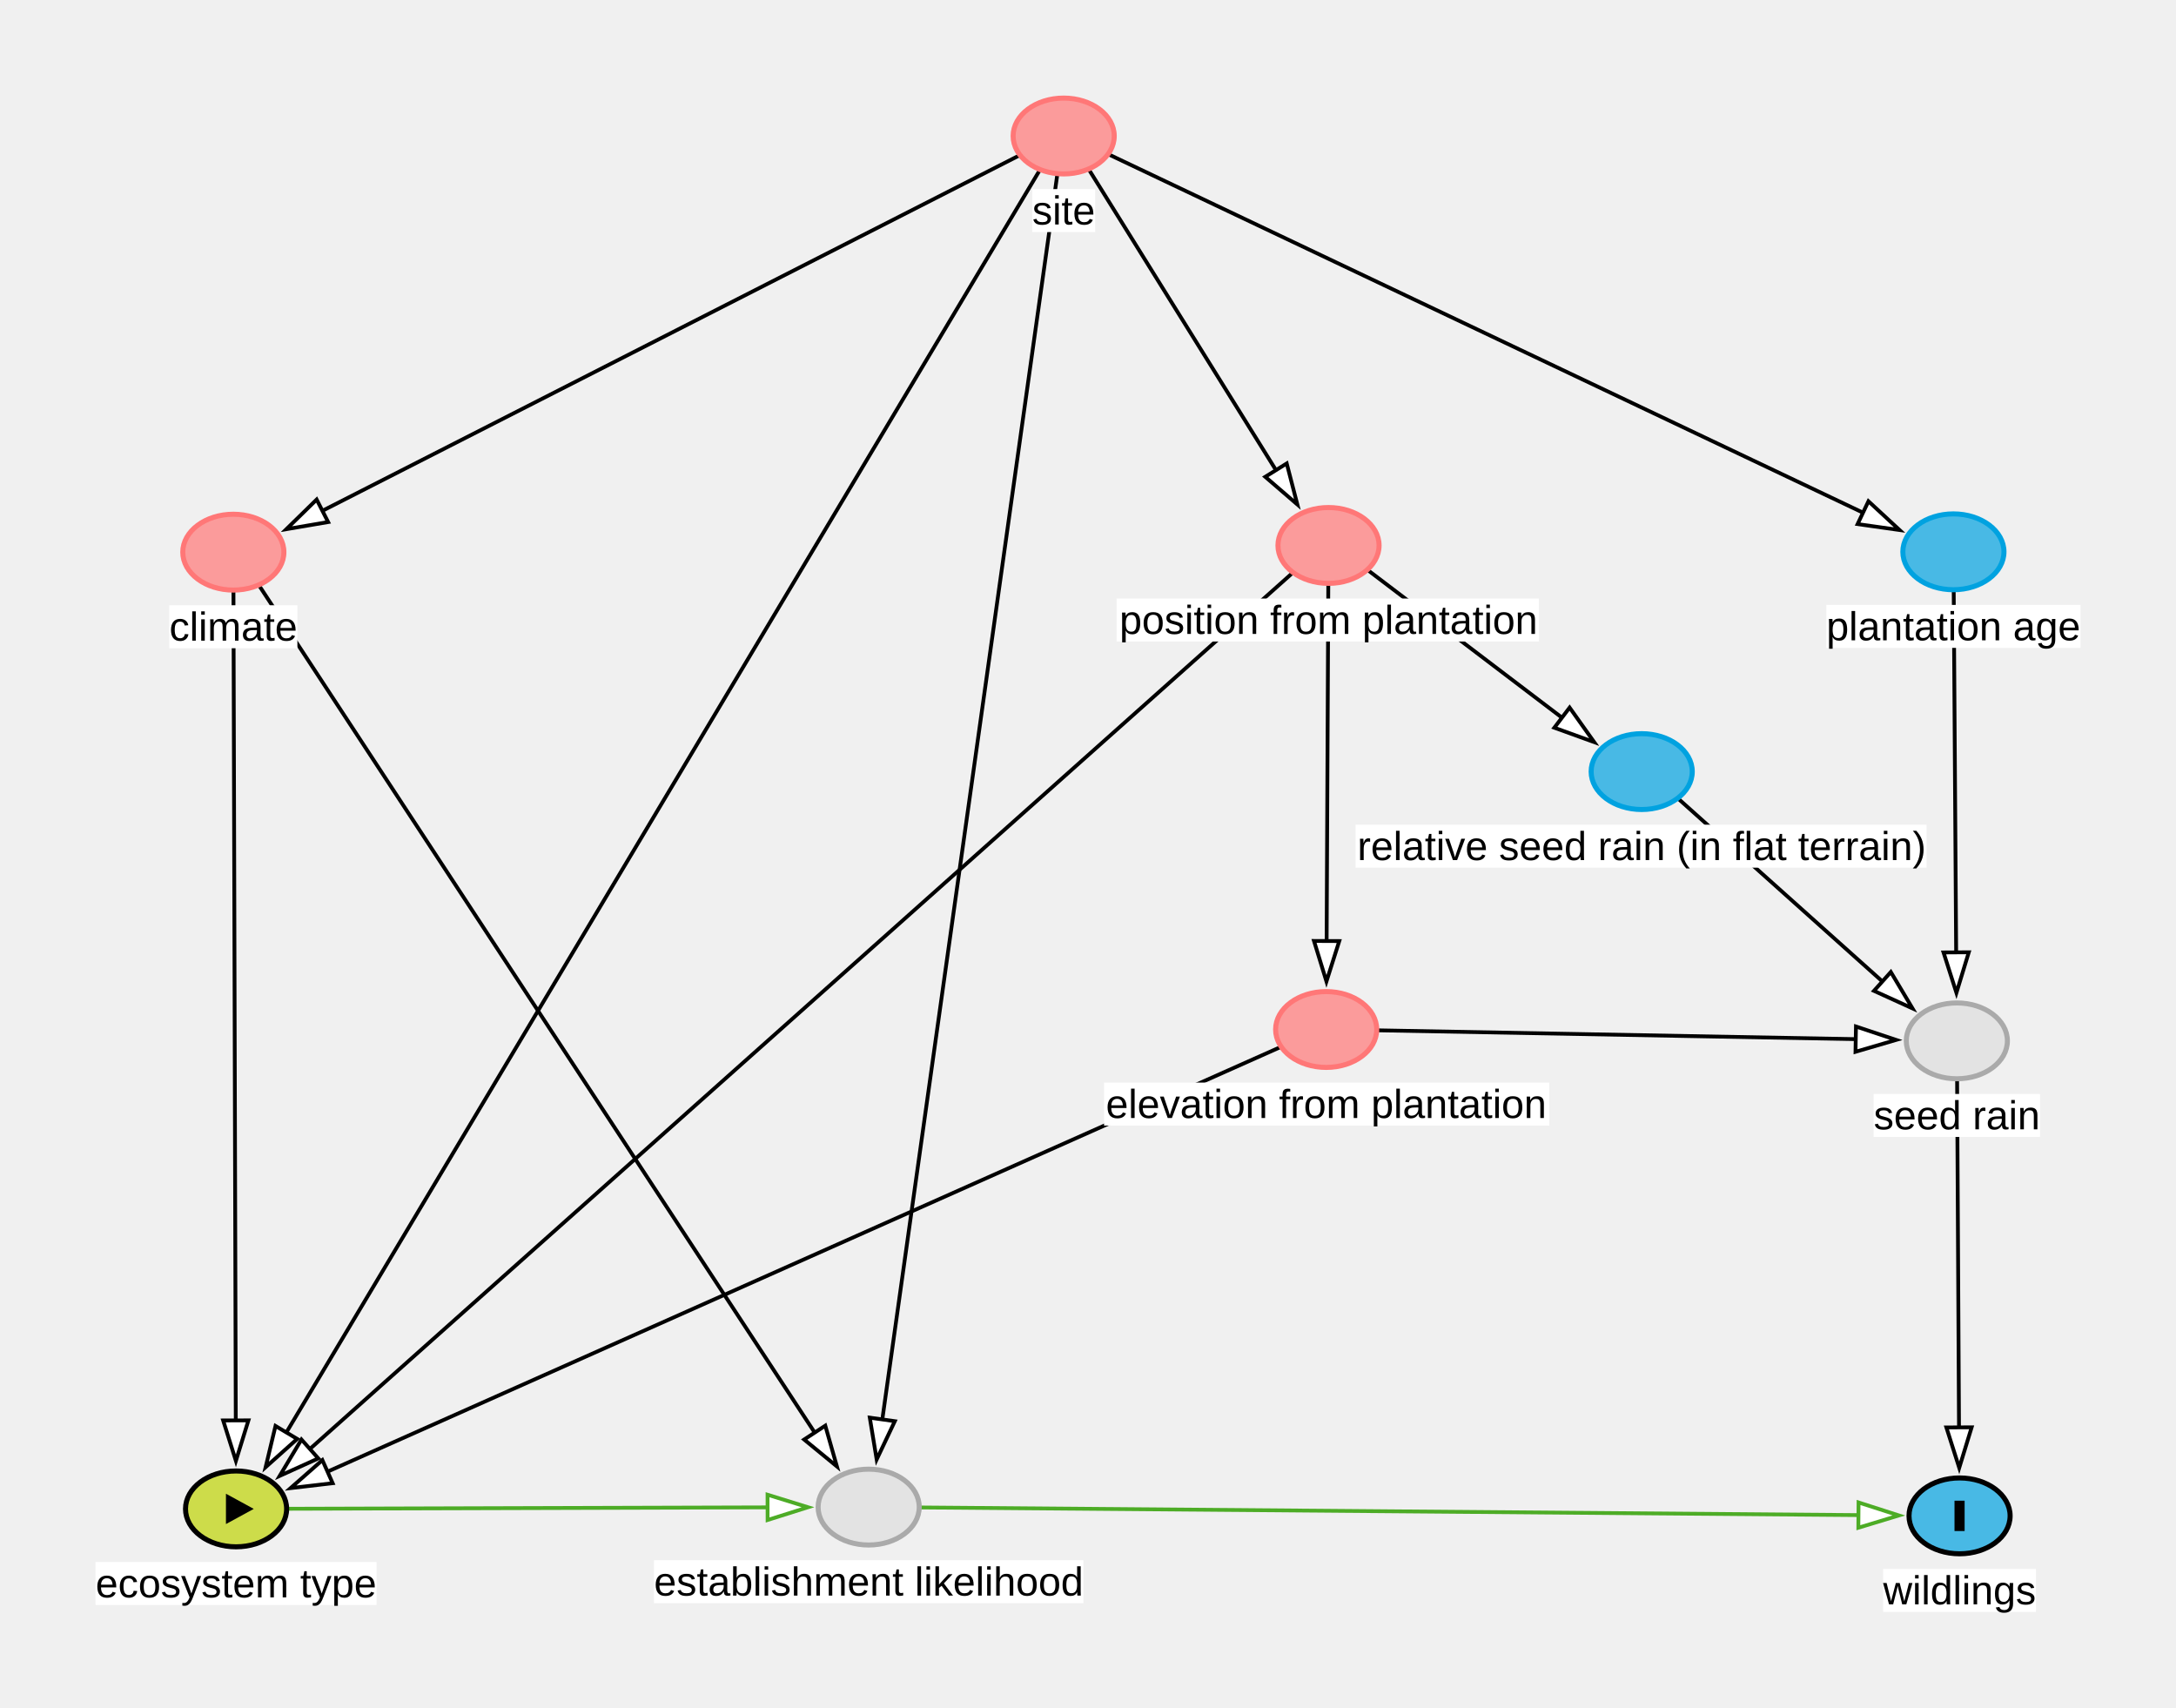
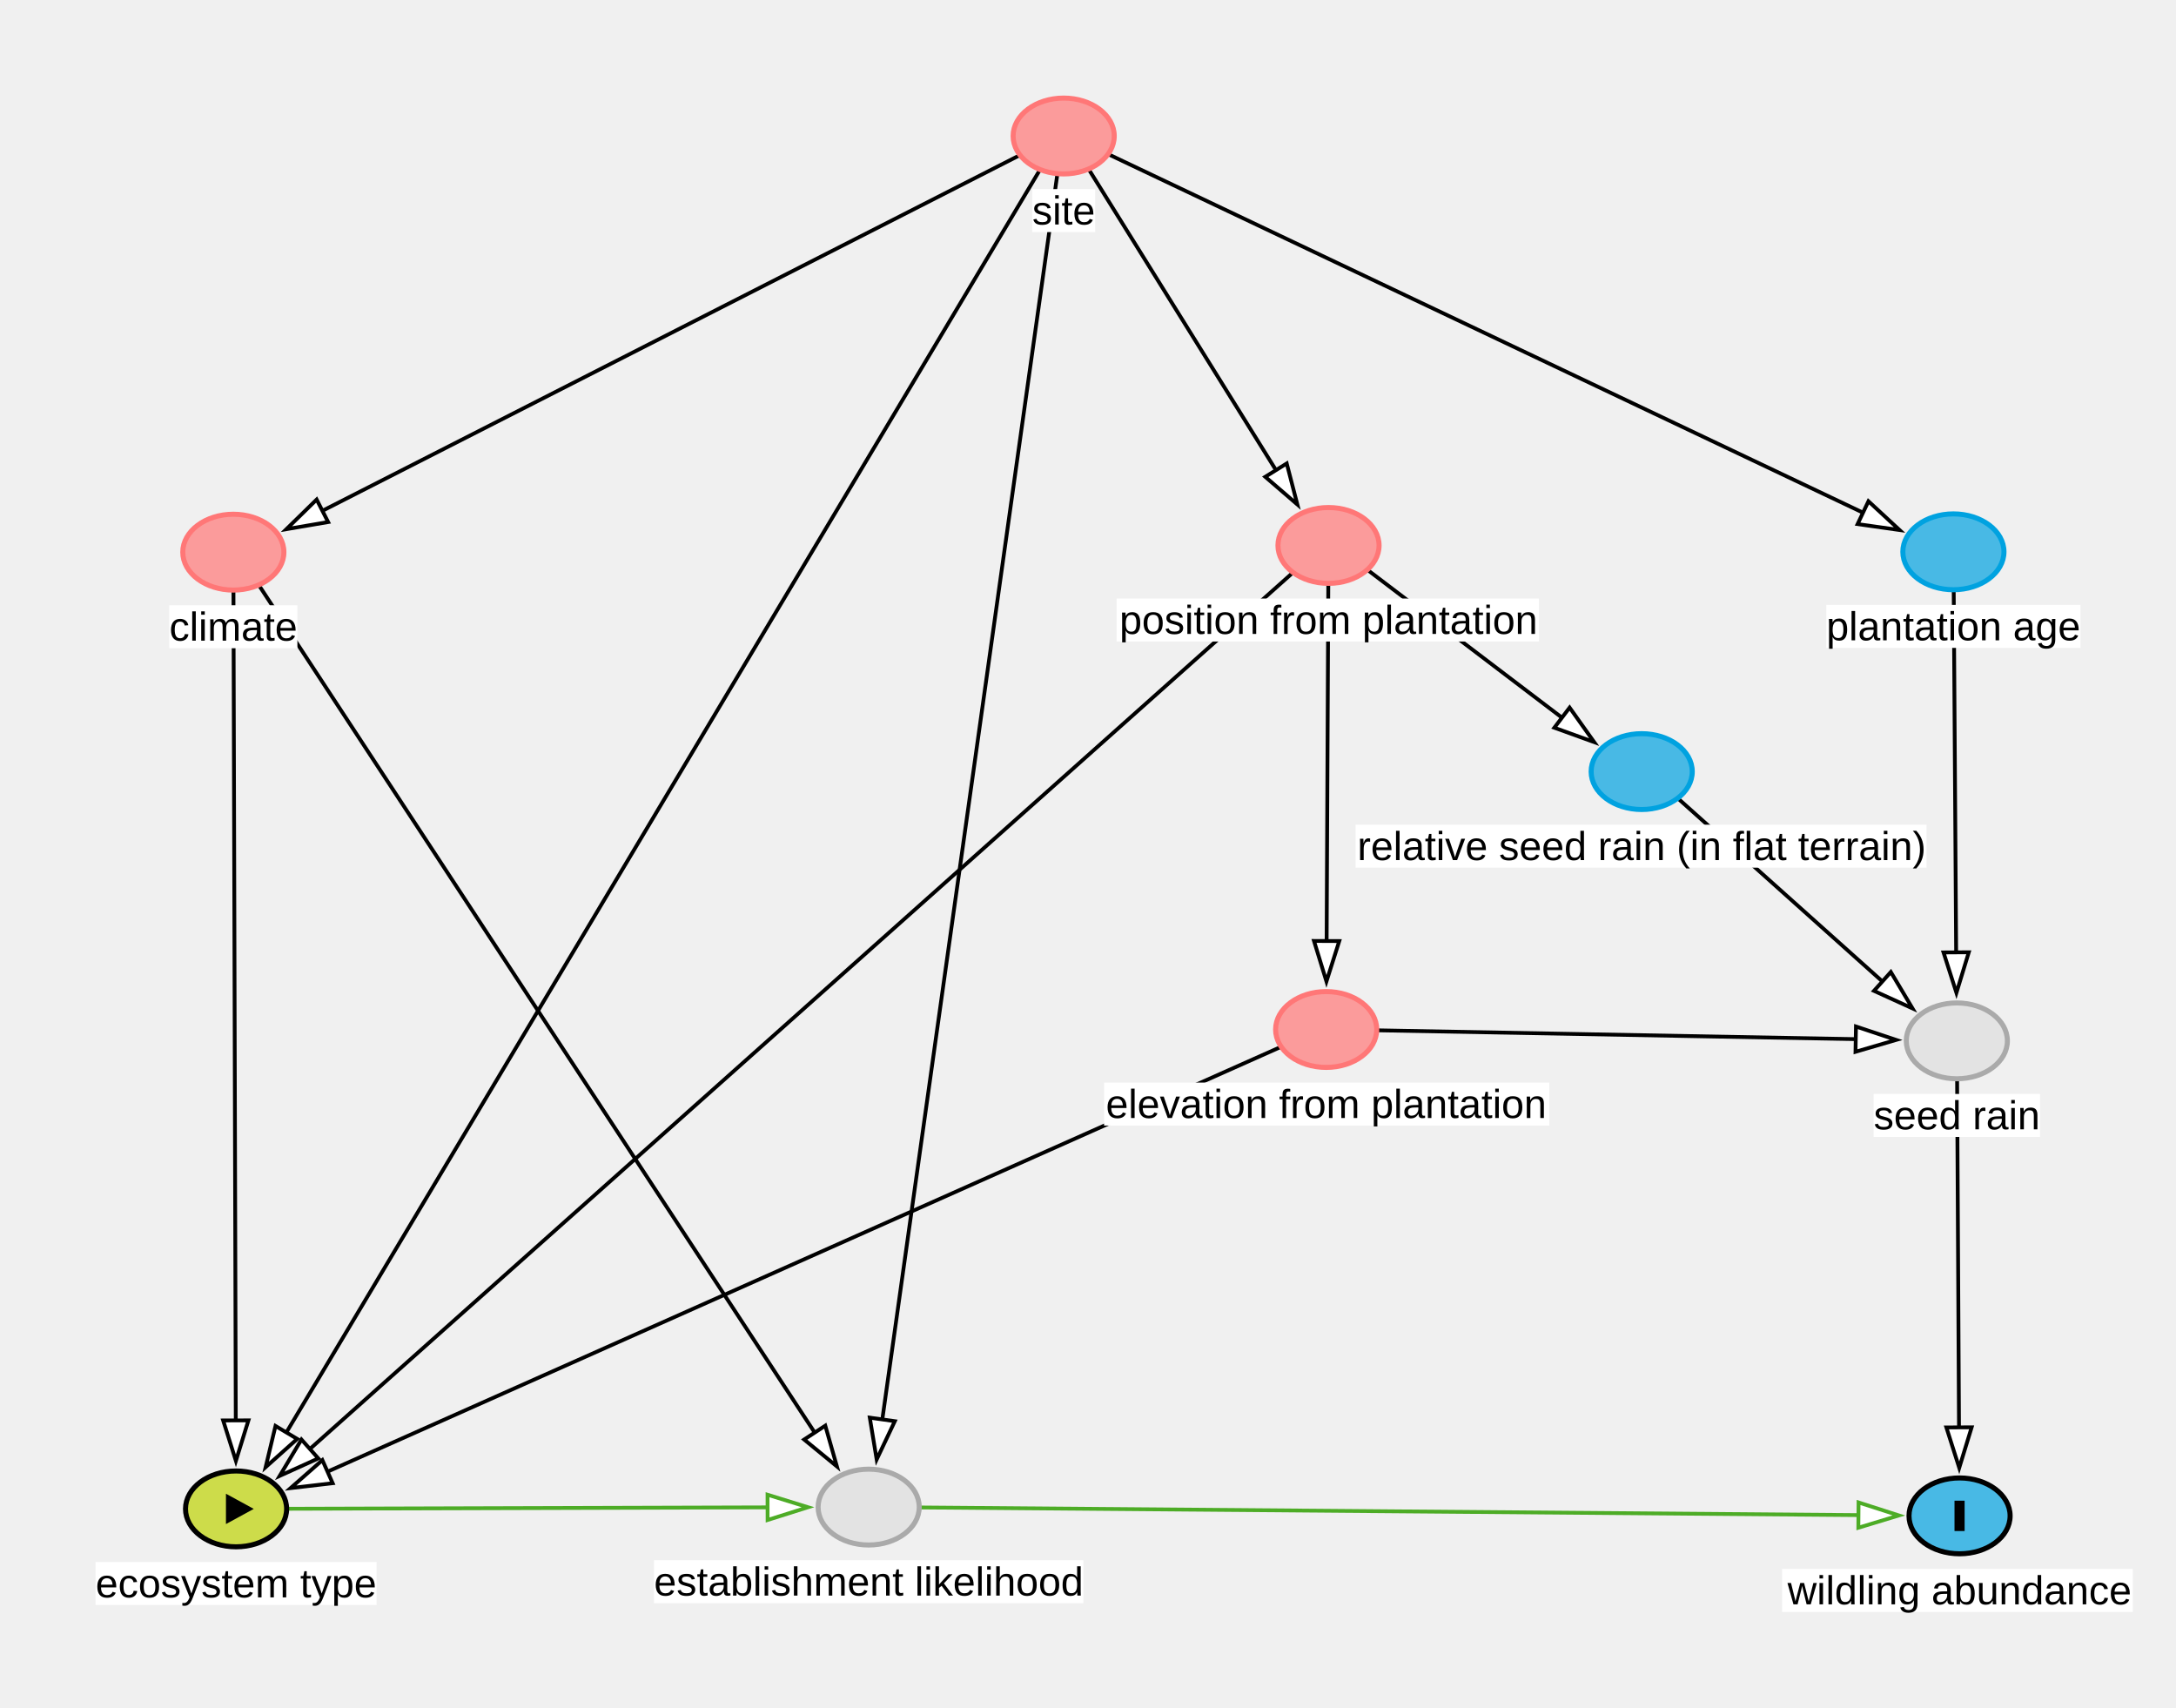
<svg xmlns="http://www.w3.org/2000/svg" width="22.776cm" height="17.869cm" style="font-family:Arial, sans-serif" version="1.1" id="svg188">
  <defs id="defs192" />
  <g class="path" id="g6" transform="translate(-148.2339,-68.73787)">
    <path d="m 261.62,665.51 205.26,-0.6" id="path2" style="fill:none;stroke:#4dac26;stroke-width:1.5" />
    <path class="arrowfront" d="M -1,0 15,5 V -5 Z" transform="rotate(179.832,232.9538,332.7958)" id="path4" style="fill:#ffffff;stroke:#4dac26;stroke-width:1.5" />
  </g>
  <g class="path" id="g12" transform="translate(-148.2339,-68.73787)">
    <path d="m 511.88,664.99 386.56,3.15" id="path8" style="fill:none;stroke:#4dac26;stroke-width:1.5" />
    <path class="arrowfront" d="M -1,0 15,5 V -5 Z" transform="rotate(-179.5326,450.5811,332.2374)" id="path10" style="fill:#ffffff;stroke:#4dac26;stroke-width:1.5" />
  </g>
  <g class="path" id="g18" transform="translate(-148.2339,-68.73787)">
    <path d="m 921.12,302 1.07,158.43" id="path14" style="fill:none;stroke:#000000;stroke-width:1.5" />
    <path class="arrowfront" d="M -1,0 15,5 V -5 Z" transform="rotate(-90.38631,689.765,-227.7811)" id="path16" style="fill:#ffffff;stroke:#000000;stroke-width:1.5" />
  </g>
  <g class="path" id="g24" transform="translate(-148.2339,-68.73787)">
    <path d="M 659.76,295.17 259.63,651.84" id="path20" style="fill:none;stroke:#000000;stroke-width:1.5" />
    <path class="arrowfront" d="M -1,0 15,5 V -5 Z" transform="rotate(-41.71249,985.2698,-14.80883)" id="path22" style="fill:#ffffff;stroke:#000000;stroke-width:1.5" />
  </g>
  <g class="path" id="g30" transform="translate(-148.2339,-68.73787)">
    <path d="m 673.71,299.48 -0.73,156.46" id="path26" style="fill:none;stroke:#000000;stroke-width:1.5" />
    <path class="arrowfront" d="M -1,0 15,5 V -5 Z" transform="rotate(-89.73368,565.5217,-110.0879)" id="path28" style="fill:#ffffff;stroke:#000000;stroke-width:1.5" />
  </g>
  <g class="path" id="g36" transform="translate(-148.2339,-68.73787)">
    <path d="m 689.15,294.09 88.94,67.58" id="path32" style="fill:none;stroke:#000000;stroke-width:1.5" />
    <path class="arrowfront" d="M -1,0 15,5 V -5 Z" transform="rotate(-142.7745,449.9487,49.80863)" id="path34" style="fill:#ffffff;stroke:#000000;stroke-width:1.5" />
  </g>
  <g class="path" id="g42" transform="translate(-148.2339,-68.73787)">
    <path d="M 655.06,482.77 264.1,656.93" id="path38" style="fill:none;stroke:#000000;stroke-width:1.5" />
    <path class="arrowfront" d="M -1,0 15,5 V -5 Z" transform="rotate(-24.0114,1676.608,-292.4691)" id="path40" style="fill:#ffffff;stroke:#000000;stroke-width:1.5" />
  </g>
  <g class="path" id="g48" transform="translate(-148.2339,-68.73787)">
    <path d="m 692.86,476.26 204.5,3.78" id="path44" style="fill:none;stroke:#000000;stroke-width:1.5" />
    <path class="arrowfront" d="M -1,0 15,5 V -5 Z" transform="rotate(-178.941,450.8988,235.8714)" id="path46" style="fill:#ffffff;stroke:#000000;stroke-width:1.5" />
  </g>
  <g class="path" id="g54" transform="translate(-148.2339,-68.73787)">
    <path d="m 811.94,384.46 92.14,82.48" id="path50" style="fill:none;stroke:#000000;stroke-width:1.5" />
    <path class="arrowfront" d="M -1,0 15,5 V -5 Z" transform="rotate(-138.1687,541.2683,60.70795)" id="path52" style="fill:#ffffff;stroke:#000000;stroke-width:1.5" />
  </g>
  <g class="path" id="g60" transform="translate(-148.2339,-68.73787)">
    <path d="m 922.46,495.43 0.84,152.89" id="path56" style="fill:none;stroke:#000000;stroke-width:1.5" />
    <path class="arrowfront" d="M -1,0 15,5 V -5 Z" transform="rotate(-90.31633,784.0241,-134.9506)" id="path58" style="fill:#ffffff;stroke:#000000;stroke-width:1.5" />
  </g>
  <g class="path" id="g66" transform="translate(-148.2339,-68.73787)">
    <path d="m 240.59,302.14 0.96,343.42" id="path62" style="fill:none;stroke:#000000;stroke-width:1.5" />
    <path class="arrowfront" d="M -1,0 15,5 V -5 Z" transform="rotate(-90.16065,442.6529,202.3409)" id="path64" style="fill:#ffffff;stroke:#000000;stroke-width:1.5" />
  </g>
  <g class="path" id="g72" transform="translate(-148.2339,-68.73787)">
    <path d="M 250.59,300.11 478.76,647.92" id="path68" style="fill:none;stroke:#000000;stroke-width:1.5" />
    <path class="arrowfront" d="M -1,0 15,5 V -5 Z" transform="rotate(-123.2651,414.3098,194.7036)" id="path70" style="fill:#ffffff;stroke:#000000;stroke-width:1.5" />
  </g>
  <g class="path" id="g78" transform="translate(-148.2339,-68.73787)">
    <path d="M 559.7,135.8 253.83,648.2" id="path74" style="fill:none;stroke:#000000;stroke-width:1.5" />
    <path class="arrowfront" d="M -1,0 15,5 V -5 Z" transform="rotate(-59.16503,697.8358,100.5323)" id="path76" style="fill:#ffffff;stroke:#000000;stroke-width:1.5" />
  </g>
  <g class="path" id="g84" transform="translate(-148.2339,-68.73787)">
    <path d="M 566.55,137.42 495.19,645.03" id="path80" style="fill:none;stroke:#000000;stroke-width:1.5" />
    <path class="arrowfront" d="M -1,0 15,5 V -5 Z" transform="rotate(-81.99789,618.6165,37.6792)" id="path82" style="fill:#ffffff;stroke:#000000;stroke-width:1.5" />
  </g>
  <g class="path" id="g90" transform="translate(-148.2339,-68.73787)">
    <path d="M 586.6,129.7 898.79,277.95" id="path86" style="fill:none;stroke:#000000;stroke-width:1.5" />
    <path class="arrowfront" d="M -1,0 15,5 V -5 Z" transform="rotate(-154.5976,480.719,37.68942)" id="path88" style="fill:#ffffff;stroke:#000000;stroke-width:1.5" />
  </g>
  <g class="path" id="g96" transform="translate(-148.2339,-68.73787)">
    <path d="m 578.87,135.59 82.07,131.84" id="path92" style="fill:none;stroke:#000000;stroke-width:1.5" />
    <path class="arrowfront" d="M -1,0 15,5 V -5 Z" transform="rotate(-121.9016,404.738,-49.83869)" id="path94" style="fill:#ffffff;stroke:#000000;stroke-width:1.5" />
  </g>
  <g class="path" id="g102" transform="translate(-148.2339,-68.73787)">
    <path d="M 551.74,130.08 262.41,277.59" id="path98" style="fill:none;stroke:#000000;stroke-width:1.5" />
    <path class="arrowfront" d="M -1,0 15,5 V -5 Z" transform="rotate(-27.01322,709.0278,-407.4369)" id="path100" style="fill:#ffffff;stroke:#000000;stroke-width:1.5" />
  </g>
  <g transform="translate(93.38694,596.8213)" id="g112">
    <path z-index="1" d="M 0,0 M 20,0 A 20,15 0 1 1 -20,0 20,15 0 1 1 20,0" id="path104" style="fill:#bed403;fill-opacity:0.7;stroke:#000000;stroke-width:2" />
    <rect class="textbg" width="111.183" height="17" x="-55.592" y="21" id="rect106" style="fill:#ffffff" />
    <text class="nodelabel" y="35" id="text108" style="text-anchor:middle">
      <tspan style="-inkscape-font-specification:'Arial, sans-serif, Normal';font-family:Arial, sans-serif;font-weight:normal;font-style:normal;font-stretch:normal;font-variant:normal;font-size:16px;text-anchor:middle;text-align:center;writing-mode:lr;font-variant-ligatures:normal;font-variant-caps:normal;font-variant-numeric:normal;font-feature-settings:normal" id="tspan916">ecosystem type</tspan>
    </text>
    <path d="M -4,-6 7,0 -4,6 Z" id="path110" style="fill:#000000" />
  </g>
  <g transform="translate(772.7661,218.2621)" id="g120">
    <path z-index="1" d="M 0,0 M 20,0 A 20,15 0 1 1 -20,0 20,15 0 1 1 20,0" id="path114" style="fill:#00a2e0;fill-opacity:0.7;stroke:#00a2e0;stroke-width:2" />
    <rect class="textbg" width="100.55" height="17" x="-50.275" y="21" id="rect116" style="fill:#ffffff" />
    <text class="nodelabel" y="35" id="text118" style="text-anchor:middle">
      <tspan style="-inkscape-font-specification:'Arial, sans-serif, Normal';font-family:Arial, sans-serif;font-weight:normal;font-style:normal;font-stretch:normal;font-variant:normal;font-size:16px;text-anchor:middle;text-align:center;writing-mode:lr;font-variant-ligatures:normal;font-variant-caps:normal;font-variant-numeric:normal;font-feature-settings:normal" id="tspan912">plantation age</tspan>
    </text>
  </g>
  <g transform="translate(525.5581,215.7432)" id="g128">
    <path z-index="1" d="M 0,0 M 20,0 A 20,15 0 1 1 -20,0 20,15 0 1 1 20,0" id="path122" style="fill:#ff7777;fill-opacity:0.7;stroke:#ff7777;stroke-width:2" />
    <rect class="textbg" width="167.067" height="17" x="-83.833" y="21" id="rect124" style="fill:#ffffff;stroke-width:1.036" />
    <text class="nodelabel" y="35" id="text126" style="text-anchor:middle">
      <tspan style="-inkscape-font-specification:'Arial, sans-serif, Normal';font-family:Arial, sans-serif;font-weight:normal;font-style:normal;font-stretch:normal;font-variant:normal;font-size:16px;text-anchor:middle;text-align:center;writing-mode:lr;font-variant-ligatures:normal;font-variant-caps:normal;font-variant-numeric:normal;font-feature-settings:normal" id="tspan904">position from plantation</tspan>
    </text>
  </g>
  <g transform="translate(524.6323,407.2013)" id="g136">
    <path z-index="1" d="M 0,0 M 20,0 A 20,15 0 1 1 -20,0 20,15 0 1 1 20,0" id="path130" style="fill:#ff7777;fill-opacity:0.7;stroke:#ff7777;stroke-width:2" />
    <rect class="textbg" width="176.133" height="17" x="-87.867" y="21" id="rect132" style="fill:#ffffff;stroke-width:0.912" />
    <text class="nodelabel" y="35" id="text134" style="text-anchor:middle">
      <tspan style="font-style:normal;font-variant:normal;font-weight:normal;font-stretch:normal;font-size:16px;font-family:Arial, sans-serif;-inkscape-font-specification:'Arial, sans-serif, Normal';font-variant-ligatures:normal;font-variant-caps:normal;font-variant-numeric:normal;font-feature-settings:normal;text-align:center;writing-mode:lr-tb;text-anchor:middle" id="tspan906">elevation from plantation</tspan>
    </text>
  </g>
  <g transform="translate(649.4543,305.1924)" id="g144">
    <path z-index="1" d="M 0,0 M 20,0 A 20,15 0 1 1 -20,0 20,15 0 1 1 20,0" id="path138" style="fill:#00a2e0;fill-opacity:0.7;stroke:#00a2e0;stroke-width:2" />
    <rect class="textbg" width="225.883" height="17" x="-113.192" y="21" id="rect140" style="fill:#ffffff;stroke-width:1.026" />
    <text class="nodelabel" y="35" id="text142" style="text-anchor:middle">
      <tspan style="font-style:normal;font-variant:normal;font-weight:normal;font-stretch:normal;font-size:16px;font-family:Arial, sans-serif;-inkscape-font-specification:'Arial, sans-serif, Normal';font-variant-ligatures:normal;font-variant-caps:normal;font-variant-numeric:normal;font-feature-settings:normal;text-align:center;writing-mode:lr-tb;text-anchor:middle" id="tspan908">relative seed rain (in flat terrain)</tspan>
    </text>
  </g>
  <g transform="translate(774.1221,411.6941)" id="g152">
    <path z-index="1" d="M 0,0 M 20,0 A 20,15 0 1 1 -20,0 20,15 0 1 1 20,0" id="path146" style="fill:#dddddd;fill-opacity:0.7;stroke:#aaaaaa;stroke-width:2" />
    <rect class="textbg" width="65.833" height="17" x="-32.917" y="21" id="rect148" style="fill:#ffffff" />
    <text class="nodelabel" y="35" id="text150" style="text-anchor:middle">
      <tspan style="-inkscape-font-specification:'Arial, sans-serif, Normal';font-family:Arial, sans-serif;font-weight:normal;font-style:normal;font-stretch:normal;font-variant:normal;font-size:16px;text-anchor:middle;text-align:center;writing-mode:lr;font-variant-ligatures:normal;font-variant-caps:normal;font-variant-numeric:normal;font-feature-settings:normal" id="tspan910">seed rain</tspan>
    </text>
  </g>
  <g transform="translate(92.3069,218.3981)" id="g160">
    <path z-index="1" d="M 0,0 M 20,0 A 20,15 0 1 1 -20,0 20,15 0 1 1 20,0" id="path154" style="fill:#ff7777;fill-opacity:0.7;stroke:#ff7777;stroke-width:2" />
    <rect class="textbg" width="50.683" height="17" x="-25.342" y="21" id="rect156" style="fill:#ffffff" />
    <text class="nodelabel" y="35" id="text158" style="text-anchor:middle">
      <tspan style="-inkscape-font-specification:'Arial, sans-serif, Normal';font-family:Arial, sans-serif;font-weight:normal;font-style:normal;font-stretch:normal;font-variant:normal;font-size:16px;text-anchor:middle;text-align:center;writing-mode:lr;font-variant-ligatures:normal;font-variant-caps:normal;font-variant-numeric:normal;font-feature-settings:normal" id="tspan922">climate</tspan>
    </text>
  </g>
  <g transform="translate(420.794,53.79527)" id="g168">
    <path z-index="1" d="M 0,0 M 20,0 A 20,15 0 1 1 -20,0 20,15 0 1 1 20,0" id="path162" style="fill:#ff7777;fill-opacity:0.7;stroke:#ff7777;stroke-width:2" />
    <rect class="textbg" width="24.9" height="17" x="-12.45" y="21" id="rect164" style="fill:#ffffff" />
    <text class="nodelabel" y="35" id="text166" style="text-anchor:middle">
      <tspan style="-inkscape-font-specification:'Arial, sans-serif, Normal';font-family:Arial, sans-serif;font-weight:normal;font-style:normal;font-stretch:normal;font-variant:normal;font-size:16px;text-anchor:middle;text-align:center;writing-mode:lr;font-variant-ligatures:normal;font-variant-caps:normal;font-variant-numeric:normal;font-feature-settings:normal" id="tspan920">site</tspan>
    </text>
  </g>
  <g transform="translate(775.2021,599.5783)" id="g178">
    <path z-index="1" d="M 0,0 M 20,0 A 20,15 0 1 1 -20,0 20,15 0 1 1 20,0" id="path170" style="fill:#00a2e0;fill-opacity:0.7;stroke:#000000;stroke-width:2" />
-     <rect class="textbg" width="60.45" height="17" x="-30.225" y="21" id="rect172" style="fill:#ffffff" />
+     <rect class="textbg" width="138.75" height="17" x="-70.225" y="21" id="rect172" style="fill:#ffffff;stroke-width:1.515" />
    <text class="nodelabel" y="35" id="text174" style="text-anchor:middle">
-       <tspan style="-inkscape-font-specification:'Arial, sans-serif, Normal';font-family:Arial, sans-serif;font-weight:normal;font-style:normal;font-stretch:normal;font-variant:normal;font-size:16px;text-anchor:middle;text-align:center;writing-mode:lr;font-variant-ligatures:normal;font-variant-caps:normal;font-variant-numeric:normal;font-feature-settings:normal" id="tspan914">wildlings</tspan>
+       <tspan style="font-style:normal;font-variant:normal;font-weight:normal;font-stretch:normal;font-size:16px;font-family:Arial, sans-serif;-inkscape-font-specification:'Arial, sans-serif, Normal';font-variant-ligatures:normal;font-variant-caps:normal;font-variant-numeric:normal;font-feature-settings:normal;text-align:center;writing-mode:lr-tb;text-anchor:middle" id="tspan914">wildling abundance</tspan>
    </text>
    <path d="M -2,-6 H 2 V 6 h -4 z" id="path176" style="fill:#000000" />
  </g>
  <g transform="translate(343.6481,596.1065)" id="g186">
    <path z-index="1" d="M 0,0 M 20,0 A 20,15 0 1 1 -20,0 20,15 0 1 1 20,0" id="path180" style="fill:#dddddd;fill-opacity:0.7;stroke:#aaaaaa;stroke-width:2" />
    <rect class="textbg" width="169.883" height="17" x="-84.942" y="21" id="rect182" style="fill:#ffffff" />
    <text class="nodelabel" y="35" id="text184" style="text-anchor:middle">
      <tspan style="-inkscape-font-specification:'Arial, sans-serif, Normal';font-family:Arial, sans-serif;font-weight:normal;font-style:normal;font-stretch:normal;font-variant:normal;font-size:16px;text-anchor:middle;text-align:center;writing-mode:lr;font-variant-ligatures:normal;font-variant-caps:normal;font-variant-numeric:normal;font-feature-settings:normal" id="tspan918">establishment likelihood</tspan>
    </text>
  </g>
</svg>
